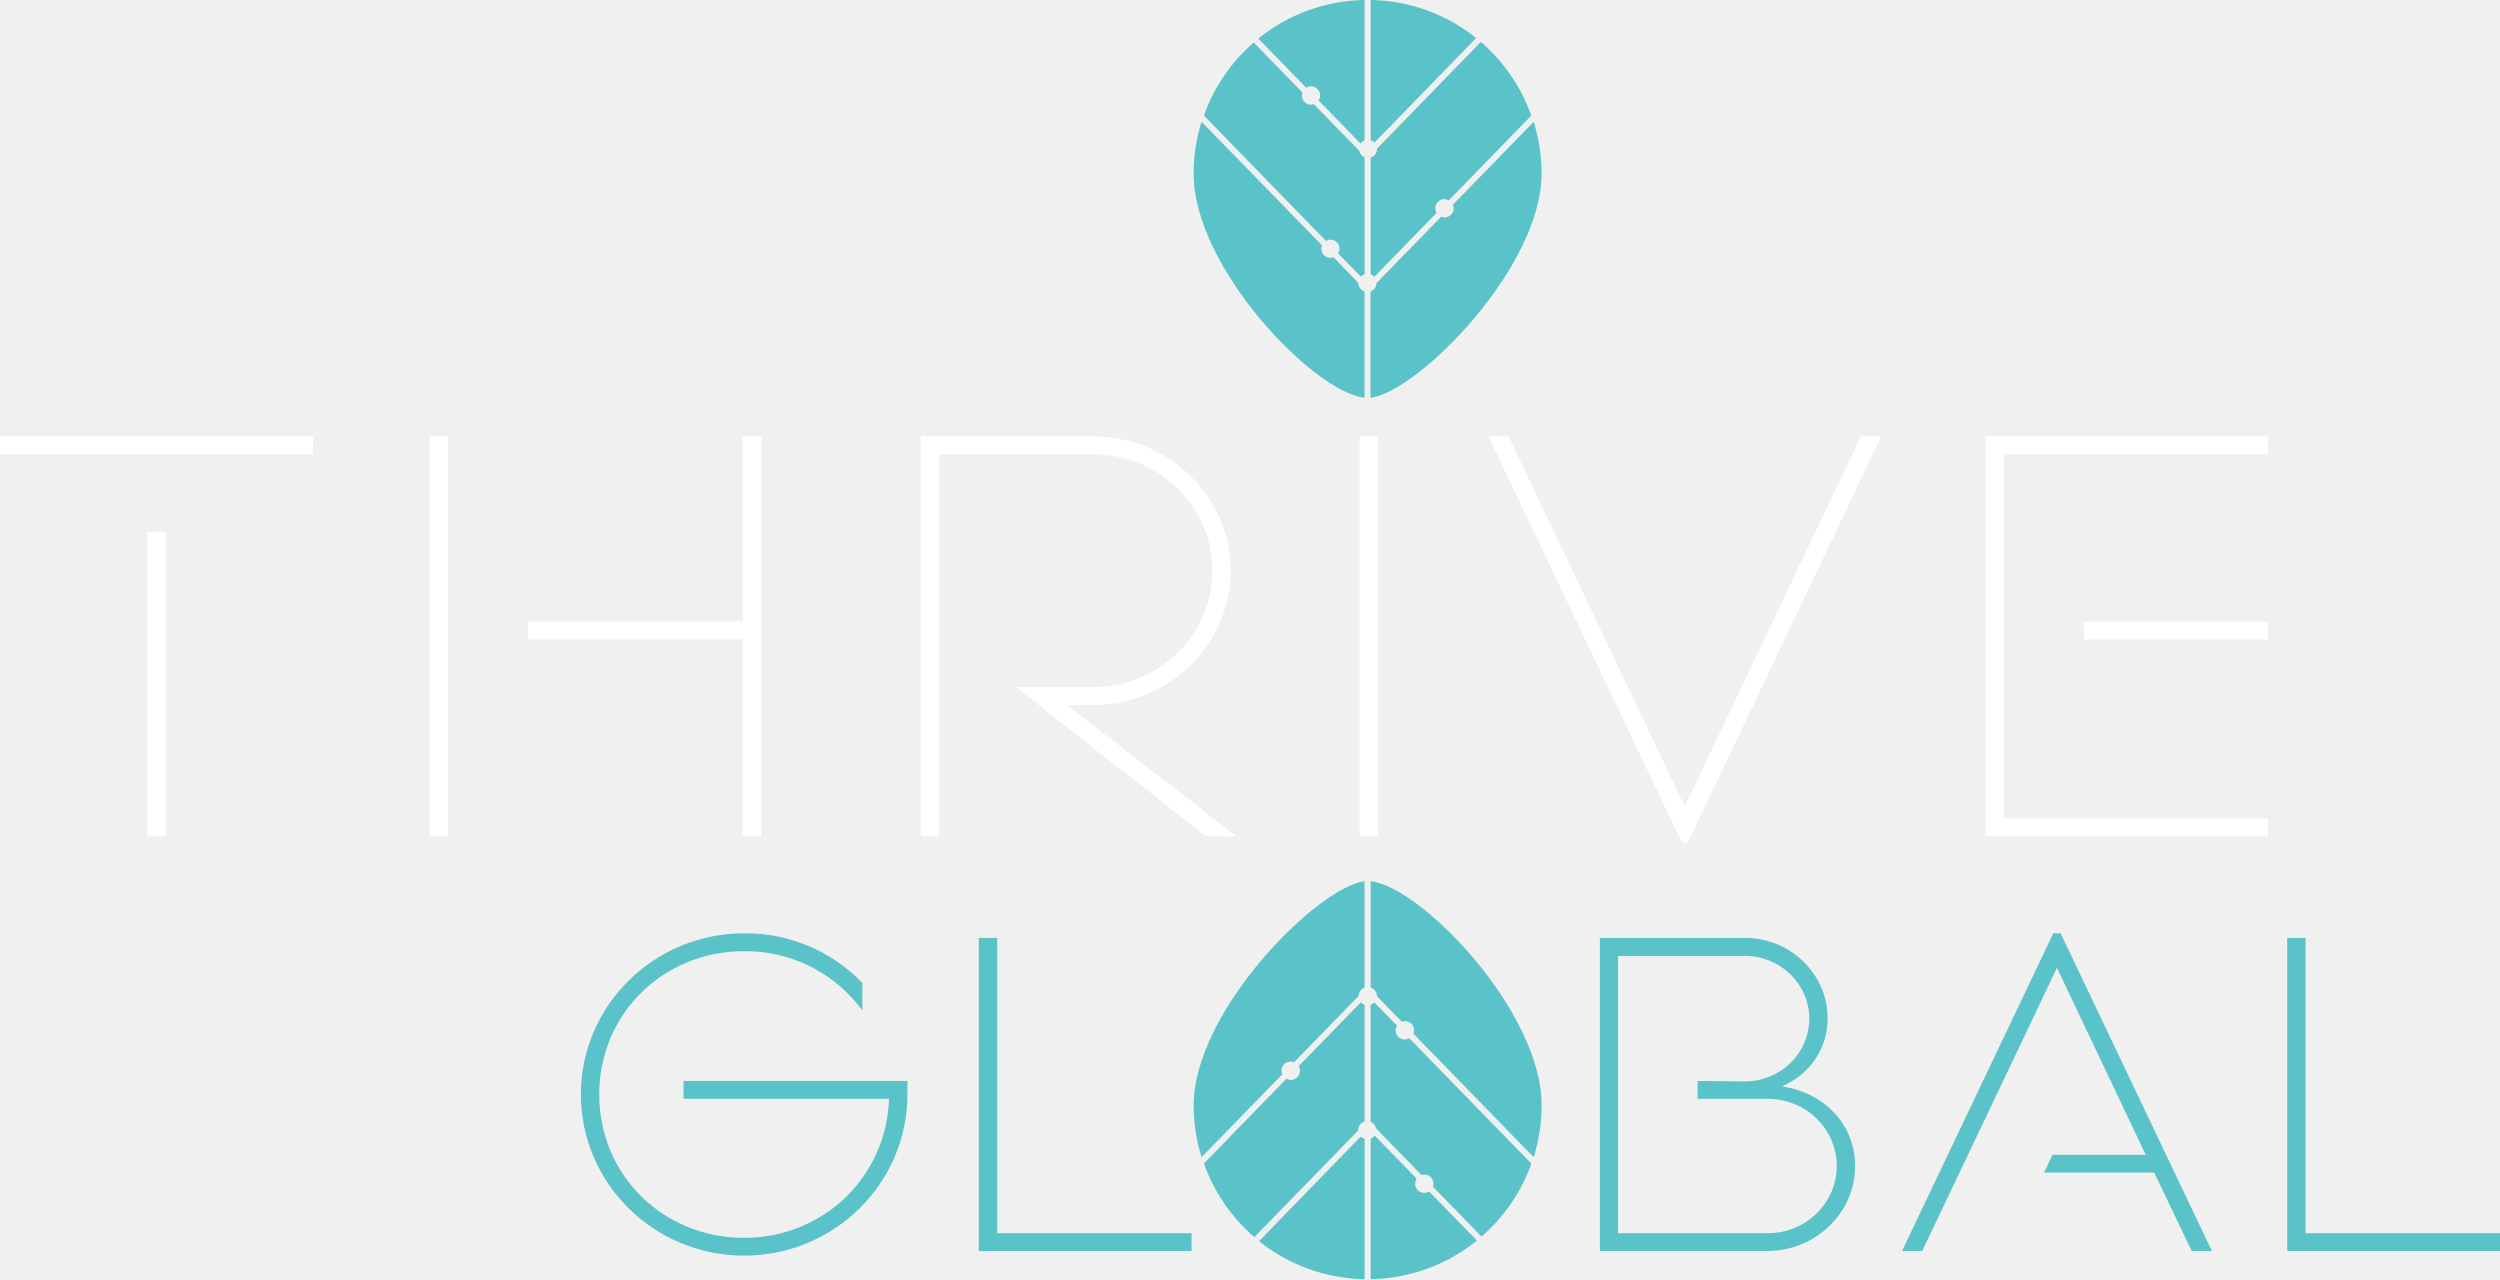
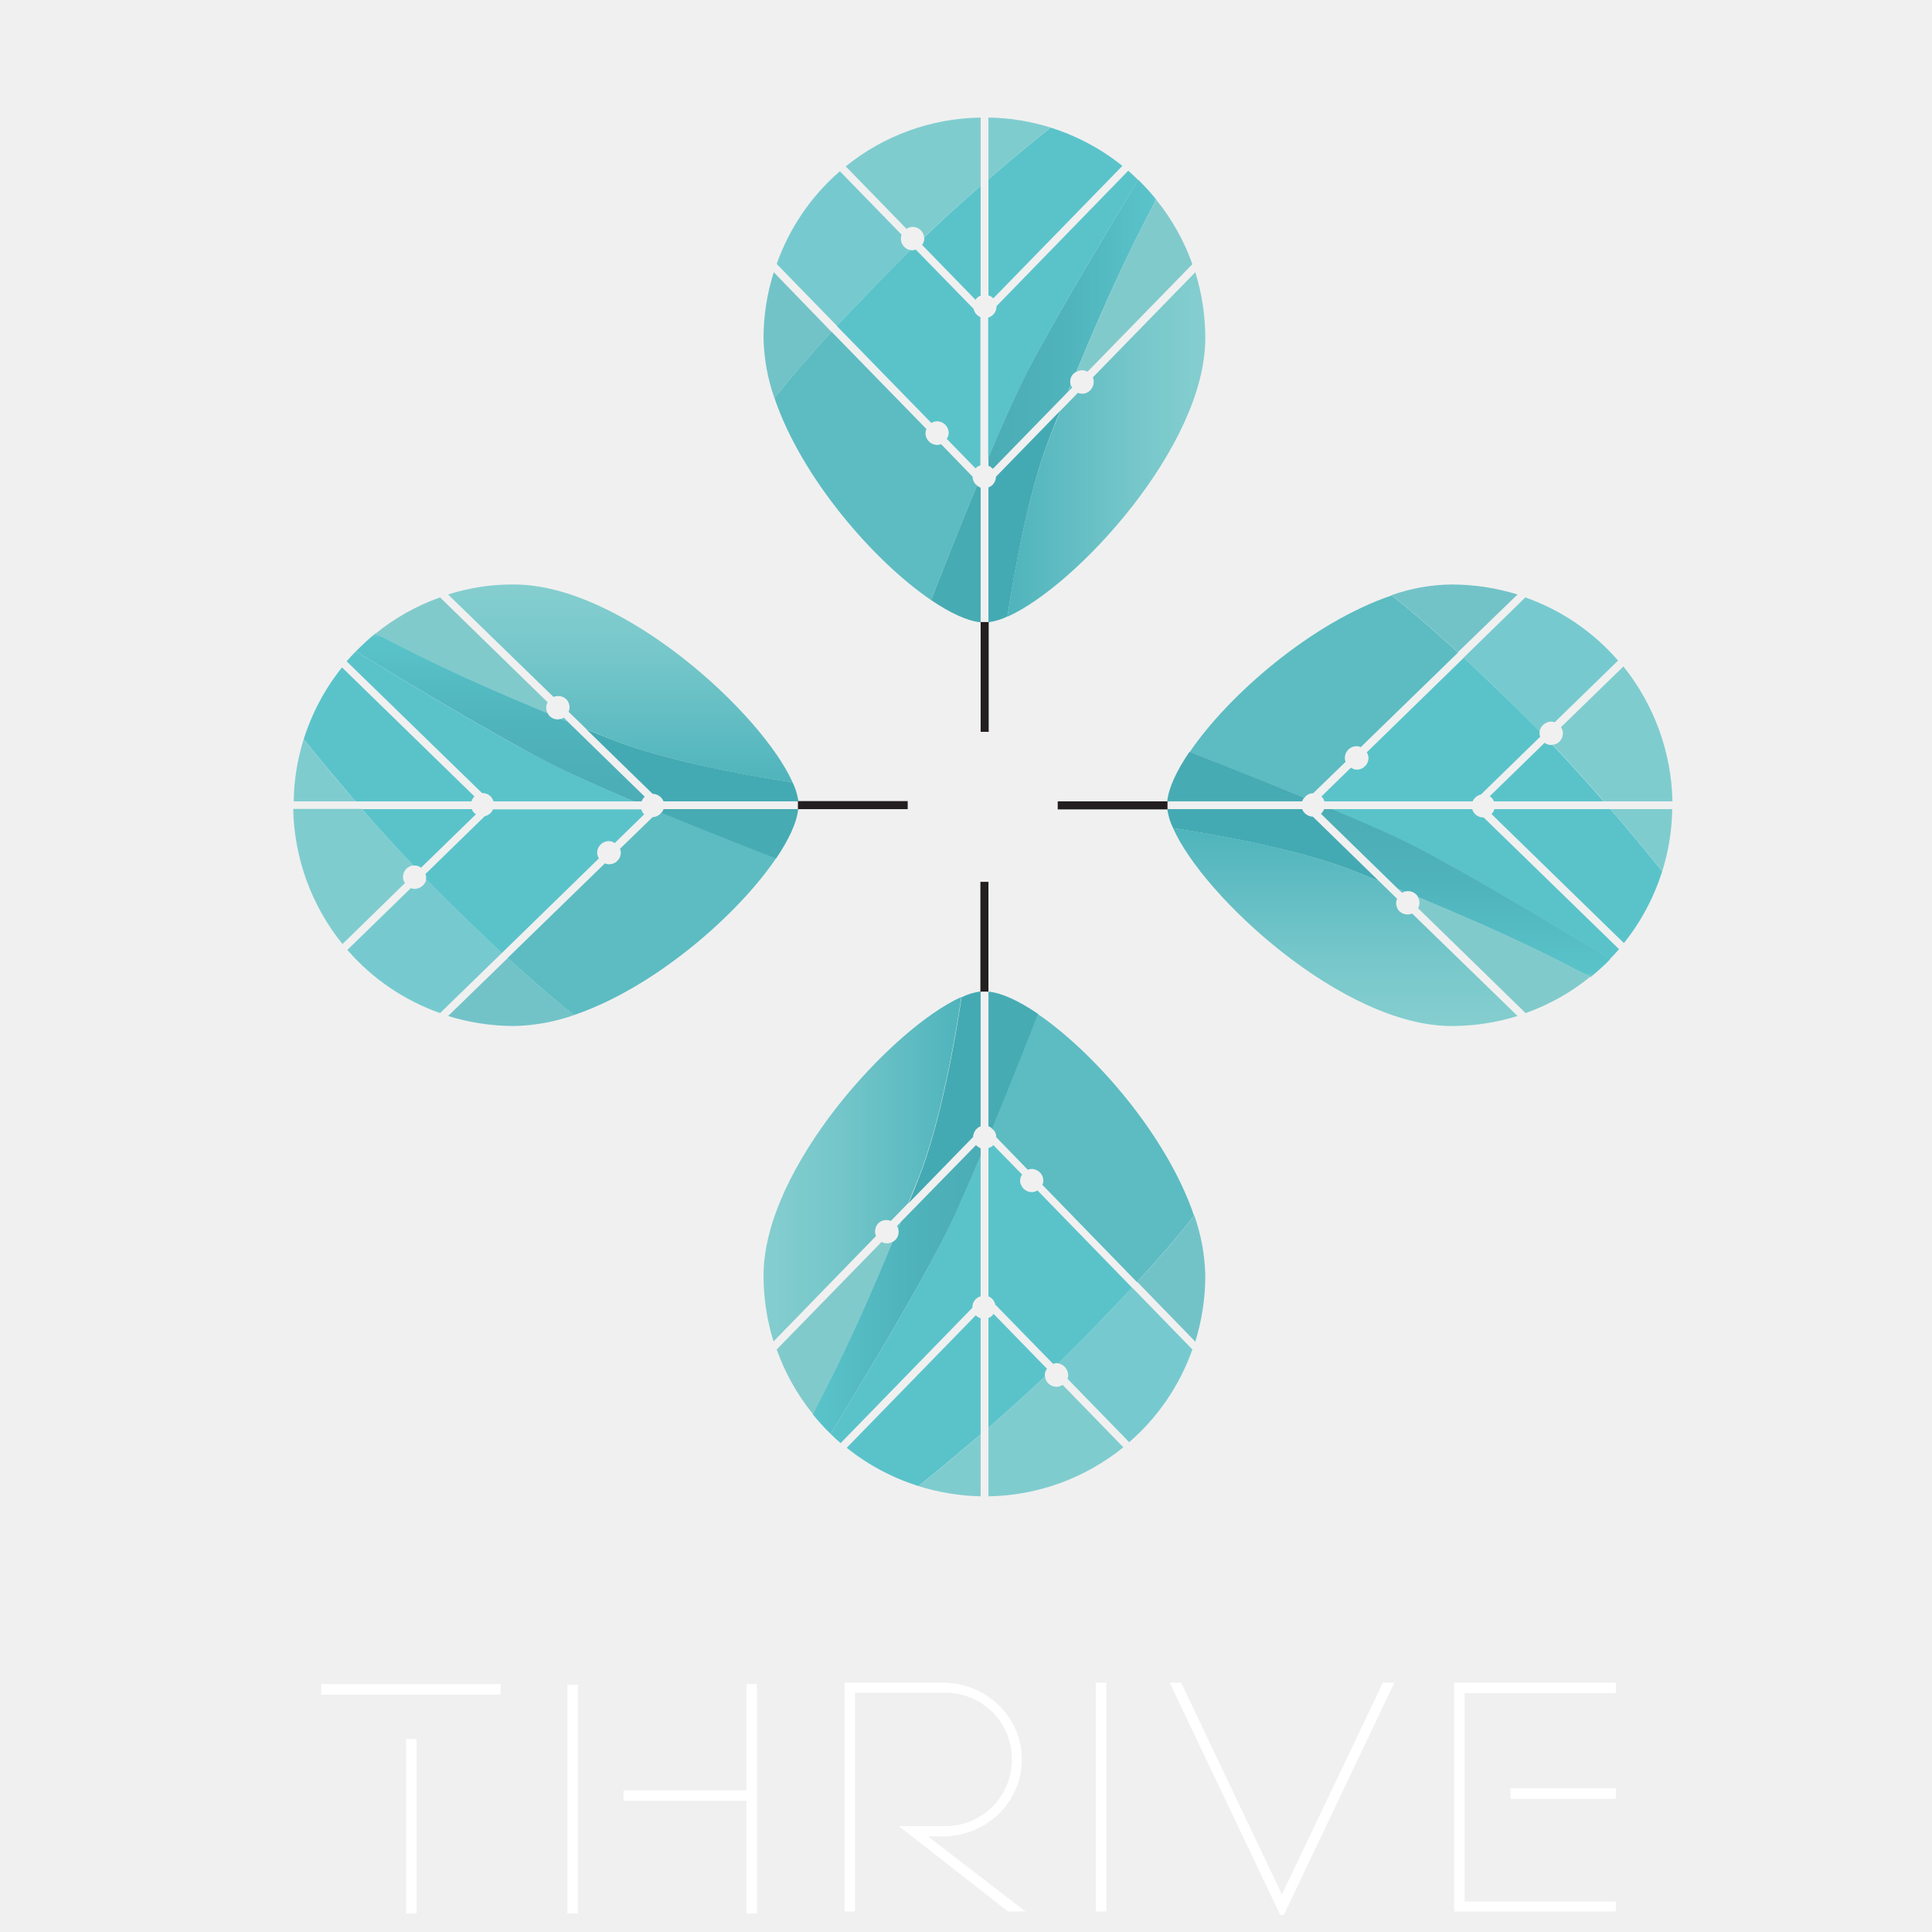
- <svg xmlns="http://www.w3.org/2000/svg" id="Layer_1" data-name="Layer 1" viewBox="0 0 757.36 387.48">
-   <path id="_Compound_Path_" data-name="&lt;Compound Path&gt;" d="M94.83,137.6H0v-5.43H94.83ZM50.21,253.39H44.63V161.12h5.58Z" style="fill:#fff" />
-   <path id="_Compound_Path_2" data-name="&lt;Compound Path&gt;" d="M135.74,253.39h-5.58V132.17h5.58Zm94.83,0H225v-59.7H159.91v-5.43H225V132.17h5.58Z" style="fill:#fff" />
-   <path id="_Compound_Path_3" data-name="&lt;Compound Path&gt;" d="M374.68,253.39h-9.3l-57.64-45.23H331c20.08,0,36.26-15.74,36.26-35.28S351.06,137.6,331,137.6H284.49V253.39h-5.58V132.17H331c23.06,0,41.84,18.27,41.84,40.71S354,213.59,331,213.59h-7.81Z" style="fill:#fff" />
-   <path id="_Compound_Path_4" data-name="&lt;Compound Path&gt;" d="M417.44,253.39h-5.58V132.17h5.58Z" style="fill:#fff" />
-   <path id="_Compound_Path_5" data-name="&lt;Compound Path&gt;" d="M569.92,132.17l-58.57,123h-1.86l-58.57-123H457l53.37,112.17,53.37-112.17Z" style="fill:#fff" />
-   <path id="_Compound_Path_6" data-name="&lt;Compound Path&gt;" d="M687.06,253.39H601.52V132.17h85.54v5.43h-80V248h80Zm0-59.7H631.27v-5.43h55.79Z" style="fill:#fff" />
-   <path id="_Path_" data-name="&lt;Path&gt;" d="M207.07,332.88h62.25c-.75,23.66-19.91,42.11-43.89,42.11-24.62,0-43.9-19.07-43.9-43.42s19.29-43.42,43.9-43.42a43.8,43.8,0,0,1,34.7,16.53l1.12,1.43v-8.33l-.17-.17a49,49,0,0,0-35.65-14.87c-27.27,0-49.46,21.9-49.46,48.82s22.19,48.83,49.46,48.83,49.47-21.9,49.47-48.83v-4.1H207.07Z" style="fill:#5ac3ca" />
-   <polygon id="_Path_2" data-name="&lt;Path&gt;" points="302.09 284.14 296.52 284.14 296.52 379 360.98 379 360.98 373.59 302.09 373.59 302.09 284.14" style="fill:#5ac3ca" />
-   <path id="_Compound_Path_7" data-name="&lt;Compound Path&gt;" d="M539.83,329.13c8.6-3.79,13.84-11.5,13.84-20.62,0-13.44-11.24-24.37-25-24.37h-44V379h50.61C550,379,562,367.44,562,353.23,562,340.81,552.82,331,539.83,329.13Zm-25.54-1.66v5.41h21.23c11.54,0,20.92,9.13,20.92,20.36s-9.39,20.36-20.92,20.36H490.18v-84h38.44c10.74,0,19.49,8.5,19.49,19s-8.74,19-19.49,19Z" style="fill:#5ac3ca" />
-   <polygon id="_Path_3" data-name="&lt;Path&gt;" points="622.03 282.75 576.2 379 582.32 379 623.14 293.19 650.03 349.83 621.82 349.83 619.22 355.24 652.62 355.24 663.8 378.65 663.97 379 670.09 379 624.26 282.75 622.03 282.75" style="fill:#5ac3ca" />
-   <polygon id="_Path_4" data-name="&lt;Path&gt;" points="698.47 373.59 698.47 284.14 692.9 284.14 692.9 379 757.36 379 757.36 373.59 698.47 373.59" style="fill:#5ac3ca" />
-   <path d="M405.82,75.33a2.71,2.71,0,0,1-.44,1.42l6.87,7.05a2.74,2.74,0,0,1,1.15-.73V47.67a2.75,2.75,0,0,1-1.63-2L398,31.54a2.72,2.72,0,0,1-.83.17,2.79,2.79,0,0,1-2.79-2.79,2.74,2.74,0,0,1,.18-.9L379.8,12.88A52.71,52.71,0,0,0,364.71,35l37,38a2.71,2.71,0,0,1,1.36-.4A2.79,2.79,0,0,1,405.82,75.33Z" style="fill:#5ac3ca" />
-   <path d="M416.41,43.15l30.8-31.63A52.43,52.43,0,0,0,415.23,0V42.47A2.76,2.76,0,0,1,416.41,43.15Z" style="fill:#5ac3ca" />
-   <path d="M399.93,28.92a2.71,2.71,0,0,1-.49,1.49l12.75,13.1a2.74,2.74,0,0,1,1.2-1V0A52.44,52.44,0,0,0,381.2,11.68l14.51,14.9a2.71,2.71,0,0,1,1.43-.45A2.79,2.79,0,0,1,399.93,28.92Z" style="fill:#5ac3ca" />
-   <path d="M415.23,47.72V83.09a2.74,2.74,0,0,1,1.11.77l18.87-19.38a2.71,2.71,0,0,1-.41-1.37,2.79,2.79,0,0,1,2.79-2.79,2.71,2.71,0,0,1,1.31.37l25-25.69A52.72,52.72,0,0,0,448.62,12.7L417.19,45s0,.07,0,.11A2.75,2.75,0,0,1,415.23,47.72Z" style="fill:#5ac3ca" />
-   <path d="M411.48,85.69v0L404,77.93a2.74,2.74,0,0,1-.93.19,2.76,2.76,0,0,1-2.58-3.8L364,36.9a52.67,52.67,0,0,0-2.4,15.75c0,28.52,36.63,66.32,51.78,67.83V88.3A2.76,2.76,0,0,1,411.48,85.69Z" style="fill:#5ac3ca" />
-   <path d="M464.62,36.91,440.16,62a2.76,2.76,0,0,1-3.57,3.66L417,85.77a2.76,2.76,0,0,1-1.81,2.51v32.2C429.39,118.86,467,81.13,467,52.65A52.67,52.67,0,0,0,464.62,36.91Z" style="fill:#5ac3ca" />
-   <path d="M422.8,312.15a2.71,2.71,0,0,1,.44-1.42l-6.87-7.05a2.74,2.74,0,0,1-1.15.73v35.4a2.75,2.75,0,0,1,1.63,2l13.79,14.16a2.72,2.72,0,0,1,.83-.17,2.79,2.79,0,0,1,2.79,2.79,2.74,2.74,0,0,1-.18.9l14.74,15.13a52.71,52.71,0,0,0,15.09-22.11l-37-38a2.71,2.71,0,0,1-1.36.4A2.79,2.79,0,0,1,422.8,312.15Z" style="fill:#5ac3ca" />
-   <path d="M412.21,344.33,381.41,376a52.43,52.43,0,0,0,32,11.52V345A2.76,2.76,0,0,1,412.21,344.33Z" style="fill:#5ac3ca" />
-   <path d="M428.69,358.56a2.71,2.71,0,0,1,.49-1.49L416.43,344a2.74,2.74,0,0,1-1.2,1v42.51a52.44,52.44,0,0,0,32.19-11.68l-14.51-14.9a2.71,2.71,0,0,1-1.43.45A2.79,2.79,0,0,1,428.69,358.56Z" style="fill:#5ac3ca" />
-   <path d="M413.39,339.76V304.39a2.74,2.74,0,0,1-1.11-.77L393.41,323a2.71,2.71,0,0,1,.41,1.37,2.79,2.79,0,0,1-2.79,2.79,2.71,2.71,0,0,1-1.31-.37l-25,25.69A52.72,52.72,0,0,0,380,374.78l31.43-32.28s0-.07,0-.11A2.75,2.75,0,0,1,413.39,339.76Z" style="fill:#5ac3ca" />
-   <path d="M417.14,301.8v0l7.53,7.73a2.74,2.74,0,0,1,.93-.19,2.76,2.76,0,0,1,2.58,3.8l36.44,37.42a52.67,52.67,0,0,0,2.4-15.75c0-28.52-36.63-66.32-51.78-67.83v32.19A2.76,2.76,0,0,1,417.14,301.8Z" style="fill:#5ac3ca" />
-   <path d="M364,350.57l24.46-25.12a2.76,2.76,0,0,1,3.57-3.66l19.55-20.07a2.76,2.76,0,0,1,1.81-2.51V267c-14.16,1.62-51.78,39.35-51.78,67.82A52.67,52.67,0,0,0,364,350.57Z" style="fill:#5ac3ca" />
+ <svg xmlns="http://www.w3.org/2000/svg" xmlns:xlink="http://www.w3.org/1999/xlink" version="1.1" id="Layer_1" x="0px" y="0px" viewBox="0 0 792 792" style="enable-background:new 0 0 792 792;" xml:space="preserve">
+   <style type="text/css">
+ 	.st0{fill:#FFFFFF;}
+ 	.st1{clip-path:url(#SVGID_2_);}
+ 	.st2{fill:#231F20;}
+ 	.st3{clip-path:url(#SVGID_4_);}
+ 	.st4{fill:#5AC3CA;}
+ 	.st5{fill:#81CACC;}
+ 	.st6{fill:#5CBCC2;}
+ 	.st7{clip-path:url(#SVGID_6_);}
+ 	.st8{fill:url(#SVGID_7_);}
+ 	.st9{clip-path:url(#SVGID_9_);}
+ 	.st10{fill:#76CACF;}
+ 	.st11{fill:#7FCCCF;}
+ 	.st12{fill:#72C3C8;}
+ 	.st13{clip-path:url(#SVGID_11_);}
+ 	.st14{fill:url(#SVGID_12_);}
+ 	.st15{clip-path:url(#SVGID_14_);}
+ 	.st16{fill:#47ABB3;}
+ 	.st17{fill:#43AAB3;}
+ 	.st18{clip-path:url(#SVGID_16_);}
+ 	.st19{fill:url(#SVGID_17_);}
+ 	.st20{clip-path:url(#SVGID_19_);}
+ 	.st21{clip-path:url(#SVGID_21_);}
+ 	.st22{fill:url(#SVGID_22_);}
+ 	.st23{clip-path:url(#SVGID_24_);}
+ 	.st24{clip-path:url(#SVGID_26_);}
+ 	.st25{fill:url(#SVGID_27_);}
+ 	.st26{clip-path:url(#SVGID_29_);}
+ 	.st27{clip-path:url(#SVGID_31_);}
+ 	.st28{fill:url(#SVGID_32_);}
+ 	.st29{clip-path:url(#SVGID_34_);}
+ 	.st30{clip-path:url(#SVGID_36_);}
+ 	.st31{fill:url(#SVGID_37_);}
+ 	.st32{clip-path:url(#SVGID_39_);}
+ 	.st33{clip-path:url(#SVGID_41_);}
+ 	.st34{fill:url(#SVGID_42_);}
+ 	.st35{clip-path:url(#SVGID_44_);}
+ </style>
+   <path class="st0" d="M205.2,694.7h-73.5v-4.3h73.5V694.7z M170.8,784.4h-4.3v-71.5h4.3V784.4z" />
+   <path class="st0" d="M236.9,784.4h-4.3v-93.8h4.3V784.4z M310.3,784.4h-4.3v-46.2h-50.4v-4.3h50.4v-43.5h4.3V784.4z" />
+   <g>
+     <g>
+       <defs>
+         <rect id="SVGID_1_" width="792" height="792" />
+       </defs>
+       <clipPath id="SVGID_2_">
+         <use xlink:href="#SVGID_1_" style="overflow:visible;" />
+       </clipPath>
+       <g class="st1">
+         <path class="st0" d="M420.4,783.6h-7.2l-44.7-35h18.1c15.2,0.5,27.7-11.3,28.2-26.5c0.5-15.2-11.3-27.7-26.5-28.2     c-0.6,0-1.2,0-1.8,0h-36v89.7h-4.3v-93.8h40.3c17.9,0,32.4,14.1,32.4,31.5c0,17.4-14.5,31.5-32.4,31.5h-6.1L420.4,783.6z" />
+         <rect x="449.2" y="689.8" class="st0" width="4.3" height="93.8" />
+         <polygon class="st0" points="571.6,689.8 526.3,785 524.8,785 479.5,689.8 484.2,689.8 525.5,776.6 566.9,689.8    " />
+         <path class="st0" d="M662.4,783.6h-66.3v-93.8h66.3v4.3h-62v85.4h62V783.6z M662.4,737.4h-43.2v-4.3h43.2V737.4z" />
+       </g>
+     </g>
+   </g>
+   <rect x="402" y="255" class="st2" width="3.3" height="45" />
+   <g>
+     <g>
+       <defs>
+         <rect id="SVGID_3_" width="792" height="792" />
+       </defs>
+       <clipPath id="SVGID_4_">
+         <use xlink:href="#SVGID_3_" style="overflow:visible;" />
+       </clipPath>
+       <g class="st3">
+         <path class="st4" d="M360.8,115c-6.8,7-12.7,13.2-17.8,18.6l38.8,39.8c0.7-0.4,1.5-0.7,2.3-0.7c2.6,0,4.8,2.1,4.8,4.8l0,0     c0,0.9-0.3,1.7-0.8,2.4l11.8,12.1c0.5-0.6,1.2-1,2-1.2V130c-1.4-0.6-2.5-1.9-2.8-3.4l-23.7-24.3c-0.5,0.2-0.9,0.3-1.4,0.3     c-0.3,0-0.5,0-0.8-0.1C369.2,106.5,365,110.7,360.8,115" />
+         <path class="st4" d="M405.2,121.1c0.8,0.2,1.4,0.6,2,1.2L460.1,68c-8.7-7-18.7-12.3-29.4-15.7c-6.9,5.5-15.7,12.7-25.5,21.2     V121.1z" />
+         <path class="st4" d="M378.9,97.8c0,0.9-0.3,1.8-0.9,2.6l21.9,22.5c0.5-0.8,1.2-1.4,2.1-1.7v-45c-7.4,6.4-15.2,13.5-23.2,21.1     C378.9,97.5,378.9,97.7,378.9,97.8" />
+         <path class="st4" d="M439.5,158.9c-0.2-0.3-0.4-0.7-0.5-1.1l-1.1,2.8L439.5,158.9z" />
+         <path class="st5" d="M443.6,151.8c0.8,0,1.6,0.2,2.2,0.6l43-44.1c-3.4-9.6-8.4-18.5-14.8-26.4c-7.5,14.1-16.7,31.8-32.8,70.6     C441.9,152,442.7,151.8,443.6,151.8" />
+         <path class="st4" d="M466.6,73.8c-1.3-1.3-2.7-2.6-4.1-3.8l-54,55.5c0,0.1,0,0.1,0,0.2c0,2.1-1.4,3.9-3.4,4.5v57.7     c5.7-13.6,11.3-26.2,15.7-34.8C431.4,132.2,454.8,93.2,466.6,73.8" />
+         <path class="st6" d="M398.7,195.4L398.7,195.4l-12.9-13.3c-0.5,0.2-1.1,0.3-1.6,0.3c-2.6,0-4.8-2.1-4.8-4.8l0,0     c0-0.6,0.1-1.2,0.4-1.7L340.9,136c-12,13.1-19.2,21.8-23.4,27.2c11.1,32.8,40.8,66.9,64.2,82.8c4.2-10.8,11.3-28.9,18.8-47     C399.4,198.2,398.7,196.8,398.7,195.4" />
+       </g>
+     </g>
+   </g>
+   <g>
+     <g>
+       <defs>
+         <path id="SVGID_5_" d="M448,154.7c1,2.4-0.1,5.2-2.5,6.3c-0.6,0.3-1.2,0.4-1.9,0.4c-0.6,0-1.2-0.1-1.7-0.4l-7.2,7.4     c-1.2,3.1-2.5,6.3-3.9,9.6c-9.4,23.6-15.5,58.9-17.8,74.8c28.1-12.5,81.1-69.8,81.1-114.2c0-9.2-1.4-18.3-4.1-27L448,154.7z" />
+       </defs>
+       <clipPath id="SVGID_6_">
+         <use xlink:href="#SVGID_5_" style="overflow:visible;" />
+       </clipPath>
+       <g class="st7">
+         <linearGradient id="SVGID_7_" gradientUnits="userSpaceOnUse" x1="-1740.282" y1="738.765" x2="-1739.282" y2="738.765" gradientTransform="matrix(81.13 0 0 -81.13 141602.062 60118.227)">
+           <stop offset="0" style="stop-color:#4FB4BC" />
+           <stop offset="0.13" style="stop-color:#57B8BF" />
+           <stop offset="0.69" style="stop-color:#78C8CB" />
+           <stop offset="1" style="stop-color:#85CECF" />
+         </linearGradient>
+         <rect x="413" y="111.6" class="st8" width="81.1" height="141.2" />
+       </g>
+     </g>
+   </g>
+   <g>
+     <g>
+       <defs>
+         <rect id="SVGID_8_" width="792" height="792" />
+       </defs>
+       <clipPath id="SVGID_9_">
+         <use xlink:href="#SVGID_8_" style="overflow:visible;" />
+       </clipPath>
+       <g class="st9">
+         <path class="st10" d="M369.3,97.8c0-0.5,0.1-1.1,0.3-1.6l-25.3-26c-11.8,10.2-20.7,23.3-25.9,38l24.7,25.4     c5.1-5.5,11-11.7,17.8-18.6c4.1-4.2,8.3-8.4,12.5-12.4C371,102.2,369.3,100.2,369.3,97.8" />
+         <path class="st11" d="M405.2,73.5c9.8-8.5,18.6-15.7,25.5-21.2c-8.3-2.6-16.9-4-25.5-4.1V73.5z" />
+         <path class="st11" d="M346.7,68.2l24.9,25.6c0.7-0.5,1.6-0.8,2.5-0.8c2.4,0,4.5,1.8,4.7,4.2c8-7.5,15.8-14.6,23.2-21v-28     C381.8,48.5,362.4,55.5,346.7,68.2" />
+         <path class="st12" d="M317.2,111.6c-2.8,8.8-4.2,17.9-4.2,27.1c0.2,8.4,1.7,16.7,4.5,24.6c4.2-5.4,11.4-14.2,23.4-27.2     L317.2,111.6z" />
+       </g>
+     </g>
+   </g>
+   <g>
+     <g>
+       <defs>
+         <path id="SVGID_10_" d="M420.8,153c-4.4,8.6-10,21.2-15.7,34.8v3.1c0.7,0.3,1.4,0.7,1.9,1.3l30.8-31.6l1.1-2.8     c-0.1-0.4-0.2-0.8-0.2-1.3c0-1.7,0.9-3.3,2.5-4.1c16.1-38.8,25.3-56.4,32.8-70.6c-2.3-2.8-4.8-5.6-7.4-8.1     C454.8,93.3,431.4,132.2,420.8,153" />
+       </defs>
+       <clipPath id="SVGID_11_">
+         <use xlink:href="#SVGID_10_" style="overflow:visible;" />
+       </clipPath>
+       <g class="st13">
+         <linearGradient id="SVGID_12_" gradientUnits="userSpaceOnUse" x1="-1736.411" y1="729.343" x2="-1735.411" y2="729.343" gradientTransform="matrix(68.86 0 0 -68.86 119974.484 50355.582)">
+           <stop offset="0" style="stop-color:#4BADB5" />
+           <stop offset="0.46" style="stop-color:#50B4BC" />
+           <stop offset="0.97" style="stop-color:#5AC3CA" />
+           <stop offset="1" style="stop-color:#85CECF" />
+         </linearGradient>
+         <rect x="405.2" y="73.8" class="st14" width="68.9" height="118.5" />
+       </g>
+     </g>
+   </g>
+   <g>
+     <g>
+       <defs>
+         <rect id="SVGID_13_" width="792" height="792" />
+       </defs>
+       <clipPath id="SVGID_14_">
+         <use xlink:href="#SVGID_13_" style="overflow:visible;" />
+       </clipPath>
+       <g class="st15">
+         <path class="st16" d="M402,199.9c-0.6-0.2-1.1-0.5-1.5-0.9c-7.5,18.1-14.6,36.2-18.8,47c7.8,5.3,14.9,8.6,20.3,9.1V199.9z" />
+         <path class="st17" d="M405.2,199.8v55.3c2.7-0.4,5.4-1.2,7.8-2.4c2.4-15.9,8.4-51.2,17.8-74.8c1.3-3.3,2.6-6.5,3.9-9.6     l-26.4,27.1C408.2,197.5,407,199.2,405.2,199.8" />
+         <rect x="401.9" y="361.5" class="st2" width="3.3" height="45" />
+         <path class="st4" d="M446.3,546.5c6.8-7,12.7-13.2,17.8-18.6L425.3,488c-0.7,0.4-1.5,0.7-2.3,0.7c-2.6,0-4.8-2.1-4.8-4.8l0,0     c0-0.9,0.3-1.7,0.8-2.4l-11.8-12.1c-0.5,0.6-1.2,1-2,1.2v60.8c1.4,0.6,2.5,1.9,2.8,3.4l23.7,24.3c0.5-0.2,0.9-0.3,1.4-0.3     c0.3,0,0.5,0,0.8,0.1C438,554.9,442.2,550.7,446.3,546.5" />
+         <path class="st4" d="M402,540.4c-0.8-0.2-1.4-0.6-2-1.2l-52.9,54.3c8.7,7,18.7,12.3,29.4,15.7c6.9-5.5,15.7-12.8,25.5-21.2V540.4     z" />
+         <path class="st4" d="M428.3,563.7c0-0.9,0.3-1.8,0.9-2.6l-21.9-22.5c-0.5,0.8-1.2,1.4-2.1,1.7v45c7.4-6.4,15.2-13.5,23.2-21     C428.3,564.1,428.3,563.9,428.3,563.7" />
+         <path class="st4" d="M367.7,502.6c0.2,0.3,0.4,0.7,0.5,1.1l1.1-2.8L367.7,502.6z" />
+         <path class="st5" d="M363.6,509.7c-0.8,0-1.6-0.2-2.2-0.6l-43,44.1c3.4,9.6,8.4,18.5,14.8,26.4c7.5-14.1,16.7-31.8,32.8-70.6     C365.2,509.5,364.4,509.7,363.6,509.7" />
+         <path class="st4" d="M340.5,587.8c1.3,1.3,2.7,2.6,4.1,3.8l54-55.5c0-0.1,0-0.1,0-0.2c0-2.1,1.4-3.9,3.4-4.5v-57.7     c-5.7,13.6-11.3,26.2-15.7,34.8C375.8,529.3,352.4,568.3,340.5,587.8" />
+         <path class="st6" d="M408.4,466.2L408.4,466.2l12.9,13.3c0.5-0.2,1.1-0.3,1.6-0.3c2.6,0,4.8,2.1,4.8,4.8l0,0     c0,0.6-0.1,1.2-0.4,1.7l38.8,39.9c12-13.1,19.2-21.8,23.4-27.2c-11.1-32.8-40.8-66.9-64.2-82.8c-4.2,10.8-11.3,28.9-18.8,47     C407.8,463.4,408.4,464.7,408.4,466.2" />
+       </g>
+     </g>
+   </g>
+   <g>
+     <g>
+       <defs>
+         <path id="SVGID_15_" d="M313,522.9c0,9.2,1.4,18.3,4.1,27l42-43.2c-1-2.4,0-5.2,2.4-6.2c1.2-0.5,2.5-0.5,3.7,0l7.2-7.4     c1.2-3.1,2.5-6.3,3.9-9.6c9.4-23.6,15.4-58.9,17.8-74.8C366.1,421.2,313,478.6,313,522.9" />
+       </defs>
+       <clipPath id="SVGID_16_">
+         <use xlink:href="#SVGID_15_" style="overflow:visible;" />
+       </clipPath>
+       <g class="st18">
+         <linearGradient id="SVGID_17_" gradientUnits="userSpaceOnUse" x1="-1783.717" y1="845.213" x2="-1782.718" y2="845.213" gradientTransform="matrix(-81.13 0 0 81.13 -144318.891 -68092.695)">
+           <stop offset="0" style="stop-color:#4FB4BC" />
+           <stop offset="0.13" style="stop-color:#57B8BF" />
+           <stop offset="0.69" style="stop-color:#78C8CB" />
+           <stop offset="1" style="stop-color:#85CECF" />
+         </linearGradient>
+         <rect x="313" y="408.8" class="st19" width="81.1" height="141.2" />
+       </g>
+     </g>
+   </g>
+   <g>
+     <g>
+       <defs>
+         <rect id="SVGID_18_" width="792" height="792" />
+       </defs>
+       <clipPath id="SVGID_19_">
+         <use xlink:href="#SVGID_18_" style="overflow:visible;" />
+       </clipPath>
+       <g class="st20">
+         <path class="st10" d="M437.9,563.7c0,0.5-0.1,1.1-0.3,1.5l25.3,26c11.8-10.2,20.7-23.3,25.9-38l-24.7-25.4     c-5.1,5.5-11,11.7-17.8,18.6c-4.1,4.2-8.3,8.4-12.5,12.5C436.1,559.3,437.8,561.3,437.9,563.7" />
+         <path class="st11" d="M402,588c-9.8,8.5-18.6,15.7-25.5,21.2c8.3,2.6,16.9,4,25.5,4.2V588z" />
+         <path class="st11" d="M460.5,593.3l-24.9-25.6c-0.7,0.5-1.6,0.8-2.5,0.8c-2.4,0-4.5-1.8-4.7-4.2c-8,7.5-15.8,14.6-23.2,21v28.1     C425.3,613.1,444.8,606,460.5,593.3" />
+         <path class="st12" d="M490,550c2.7-8.8,4.1-17.9,4.1-27.1c-0.2-8.4-1.7-16.7-4.5-24.6c-4.2,5.4-11.4,14.2-23.4,27.2L490,550z" />
+       </g>
+     </g>
+   </g>
+   <g>
+     <g>
+       <defs>
+         <path id="SVGID_20_" d="M369.3,500.9l-1.1,2.8c0.1,0.4,0.2,0.8,0.2,1.3c0,1.7-0.9,3.3-2.5,4.1c-16.1,38.8-25.3,56.4-32.8,70.6     c2.3,2.8,4.8,5.6,7.4,8.1c11.9-19.5,35.2-58.4,45.8-79.2c4.4-8.5,10-21.2,15.7-34.8v-3.1c-0.7-0.3-1.4-0.7-1.9-1.3L369.3,500.9z" />
+       </defs>
+       <clipPath id="SVGID_21_">
+         <use xlink:href="#SVGID_20_" style="overflow:visible;" />
+       </clipPath>
+       <g class="st21">
+         <linearGradient id="SVGID_22_" gradientUnits="userSpaceOnUse" x1="-1787.588" y1="854.758" x2="-1786.588" y2="854.758" gradientTransform="matrix(-68.86 0 0 68.86 -122691.32 -58330.051)">
+           <stop offset="0" style="stop-color:#4BADB5" />
+           <stop offset="0.46" style="stop-color:#50B4BC" />
+           <stop offset="0.97" style="stop-color:#5AC3CA" />
+           <stop offset="1" style="stop-color:#85CECF" />
+         </linearGradient>
+         <rect x="333.1" y="469.3" class="st22" width="68.9" height="118.5" />
+       </g>
+     </g>
+   </g>
+   <g>
+     <g>
+       <defs>
+         <rect id="SVGID_23_" width="792" height="792" />
+       </defs>
+       <clipPath id="SVGID_24_">
+         <use xlink:href="#SVGID_23_" style="overflow:visible;" />
+       </clipPath>
+       <g class="st23">
+         <path class="st16" d="M405.2,461.7c0.5,0.2,1.1,0.5,1.5,0.9c7.5-18.1,14.6-36.2,18.8-47c-7.8-5.3-14.9-8.6-20.3-9.1V461.7z" />
+         <path class="st17" d="M402,461.7v-55.3c-2.7,0.4-5.4,1.2-7.8,2.4c-2.4,15.9-8.4,51.2-17.8,74.8c-1.3,3.3-2.6,6.5-3.9,9.6     l26.4-27.1C399,464.1,400.2,462.4,402,461.7" />
+         <rect x="433.6" y="328.5" class="st2" width="45" height="3.3" />
+         <path class="st4" d="M618.7,287.4c-7-6.8-13.2-12.7-18.6-17.8l-39.8,38.8c0.4,0.7,0.7,1.5,0.7,2.3c0,2.6-2.1,4.8-4.8,4.8     c-0.9,0-1.7-0.3-2.4-0.8l-12.1,11.8c0.6,0.5,1,1.2,1.2,2h60.8c0.6-1.4,1.9-2.5,3.4-2.8l24.3-23.7c-0.2-0.5-0.3-0.9-0.3-1.4     c0-0.3,0-0.5,0.1-0.8C627.1,295.6,622.9,291.5,618.7,287.4" />
+         <path class="st4" d="M612.6,331.7c-0.2,0.8-0.6,1.4-1.2,2l54.3,52.9c7-8.7,12.3-18.7,15.7-29.4c-5.5-6.9-12.8-15.7-21.2-25.5     H612.6z" />
+         <path class="st4" d="M635.8,305.4c-0.9,0-1.8-0.3-2.6-0.9l-22.5,21.9c0.8,0.5,1.4,1.2,1.7,2.1h45c-6.4-7.4-13.5-15.2-21-23.2     C636.2,305.4,636,305.4,635.8,305.4" />
+         <path class="st4" d="M574.8,366c0.3-0.2,0.7-0.4,1.1-0.5l-2.8-1.1L574.8,366z" />
+         <path class="st5" d="M581.9,370.1c0,0.8-0.2,1.6-0.6,2.2l44.1,43c9.6-3.4,18.5-8.4,26.4-14.8c-14.1-7.5-31.8-16.7-70.6-32.8     C581.7,368.5,581.9,369.3,581.9,370.1" />
+         <path class="st4" d="M659.9,393.2c1.3-1.3,2.6-2.7,3.8-4.1l-55.5-54c-0.1,0-0.1,0-0.2,0c-2.1,0-3.9-1.4-4.5-3.4h-57.7     c13.6,5.7,26.2,11.3,34.8,15.7C601.5,357.9,640.4,381.3,659.9,393.2" />
+         <path class="st6" d="M538.3,325.2L538.3,325.2l13.3-12.9c-0.2-0.5-0.3-1.1-0.3-1.6c0-2.6,2.1-4.8,4.8-4.8c0.6,0,1.2,0.1,1.7,0.4     l39.9-38.8c-13.1-12-21.8-19.2-27.2-23.4c-32.8,11.1-66.9,40.8-82.8,64.2c10.8,4.2,28.9,11.3,47,18.8     C535.5,325.9,536.8,325.2,538.3,325.2" />
+       </g>
+     </g>
+   </g>
+   <g>
+     <g>
+       <defs>
+         <path id="SVGID_25_" d="M595.1,420.6c9.2,0,18.3-1.4,27-4.1l-43.2-42c-2.4,1-5.2,0-6.2-2.4c-0.5-1.2-0.5-2.5,0-3.7l-7.4-7.2     l-9.6-3.9c-23.6-9.4-58.9-15.5-74.8-17.8C493.3,367.6,550.7,420.7,595.1,420.6" />
+       </defs>
+       <clipPath id="SVGID_26_">
+         <use xlink:href="#SVGID_25_" style="overflow:visible;" />
+       </clipPath>
+       <g class="st24">
+         <linearGradient id="SVGID_27_" gradientUnits="userSpaceOnUse" x1="-1708.777" y1="813.707" x2="-1707.777" y2="813.707" gradientTransform="matrix(0 81.13 81.13 0 -65464.539 138972.578)">
+           <stop offset="0" style="stop-color:#4FB4BC" />
+           <stop offset="0.13" style="stop-color:#57B8BF" />
+           <stop offset="0.69" style="stop-color:#78C8CB" />
+           <stop offset="1" style="stop-color:#85CECF" />
+         </linearGradient>
+         <rect x="480.9" y="339.5" class="st25" width="141.2" height="81.1" />
+       </g>
+     </g>
+   </g>
+   <g>
+     <g>
+       <defs>
+         <rect id="SVGID_28_" width="792" height="792" />
+       </defs>
+       <clipPath id="SVGID_29_">
+         <use xlink:href="#SVGID_28_" style="overflow:visible;" />
+       </clipPath>
+       <g class="st26">
+         <path class="st10" d="M635.8,295.8c0.5,0,1.1,0.1,1.5,0.3l26-25.3c-10.2-11.8-23.3-20.7-38-25.9L600,269.6     c5.5,5.1,11.7,11,18.6,17.8c4.2,4.1,8.4,8.3,12.5,12.5C631.5,297.6,633.5,295.9,635.8,295.8" />
+         <path class="st11" d="M660.2,331.7c8.5,9.8,15.7,18.6,21.2,25.5c2.6-8.3,4-16.9,4.1-25.5H660.2z" />
+         <path class="st11" d="M665.5,273.2l-25.6,24.9c0.5,0.7,0.8,1.6,0.8,2.5c0,2.4-1.8,4.5-4.2,4.7c7.5,8,14.6,15.8,21,23.2h28.1     C685.2,308.4,678.1,288.9,665.5,273.2" />
+         <path class="st12" d="M622.1,243.7c-8.8-2.7-17.9-4.1-27.1-4.1c-8.4,0.1-16.7,1.6-24.6,4.4c5.4,4.2,14.2,11.4,27.2,23.4     L622.1,243.7z" />
+       </g>
+     </g>
+   </g>
+   <g>
+     <g>
+       <defs>
+         <path id="SVGID_30_" d="M542.8,331.7c-0.3,0.7-0.7,1.4-1.3,1.9l31.6,30.8l2.8,1.1c0.4-0.1,0.8-0.2,1.3-0.2c1.7,0,3.3,0.9,4.2,2.5     c38.8,16.1,56.4,25.3,70.6,32.8c2.8-2.3,5.6-4.8,8.1-7.4c-19.5-11.9-58.4-35.2-79.2-45.8c-8.5-4.4-21.2-10-34.8-15.7L542.8,331.7     z" />
+       </defs>
+       <clipPath id="SVGID_31_">
+         <use xlink:href="#SVGID_30_" style="overflow:visible;" />
+       </clipPath>
+       <g class="st27">
+         <linearGradient id="SVGID_32_" gradientUnits="userSpaceOnUse" x1="-1699.293" y1="817.639" x2="-1698.292" y2="817.639" gradientTransform="matrix(0 68.86 68.86 0 -55701.895 117345)">
+           <stop offset="0" style="stop-color:#4BADB5" />
+           <stop offset="0.46" style="stop-color:#50B4BC" />
+           <stop offset="0.97" style="stop-color:#5AC3CA" />
+           <stop offset="1" style="stop-color:#85CECF" />
+         </linearGradient>
+         <rect x="541.5" y="331.7" class="st28" width="118.5" height="68.9" />
+       </g>
+     </g>
+   </g>
+   <g>
+     <g>
+       <defs>
+         <rect id="SVGID_33_" width="792" height="792" />
+       </defs>
+       <clipPath id="SVGID_34_">
+         <use xlink:href="#SVGID_33_" style="overflow:visible;" />
+       </clipPath>
+       <g class="st29">
+         <path class="st16" d="M533.8,328.5c0.2-0.5,0.5-1.1,0.8-1.5c-18.1-7.5-36.2-14.6-47-18.8c-5.3,7.8-8.6,14.9-9.1,20.3H533.8z" />
+         <path class="st17" d="M533.8,331.7h-55.3c0.4,2.7,1.2,5.4,2.4,7.8c15.9,2.4,51.2,8.4,74.8,17.8l9.6,3.9l-27.1-26.4     C536.2,334.7,534.5,333.5,533.8,331.7" />
+         <rect x="327.1" y="328.4" class="st2" width="45" height="3.3" />
+         <path class="st4" d="M187.1,372.9c7,6.8,13.2,12.7,18.6,17.8l39.8-38.8c-0.4-0.7-0.7-1.5-0.7-2.3c0-2.6,2.1-4.8,4.8-4.8l0,0     c0.9,0,1.7,0.3,2.4,0.8l12.1-11.8c-0.6-0.5-1-1.2-1.2-2h-60.8c-0.6,1.4-1.9,2.5-3.4,2.8l-24.3,23.7c0.2,0.5,0.3,0.9,0.3,1.4     c0,0.3,0,0.5-0.1,0.8C178.7,364.5,182.9,368.7,187.1,372.9" />
+         <path class="st4" d="M193.3,328.5c0.2-0.8,0.6-1.4,1.2-2l-54.3-52.9c-7,8.7-12.3,18.7-15.7,29.4c5.5,6.9,12.8,15.7,21.2,25.5     H193.3z" />
+         <path class="st4" d="M170,354.8c0.9,0,1.8,0.3,2.6,0.9l22.5-21.9c-0.8-0.5-1.4-1.2-1.7-2.1h-45c6.4,7.4,13.5,15.2,21.1,23.2     C169.6,354.8,169.8,354.8,170,354.8" />
+         <path class="st4" d="M231.1,294.2c-0.3,0.2-0.7,0.4-1.1,0.5l2.8,1.1L231.1,294.2z" />
+         <path class="st5" d="M223.9,290.1c0-0.8,0.2-1.6,0.6-2.2l-44.1-43c-9.6,3.4-18.5,8.4-26.4,14.8c14.1,7.5,31.8,16.7,70.6,32.8     C224.1,291.7,223.9,290.9,223.9,290.1" />
+         <path class="st4" d="M145.9,267c-1.3,1.3-2.6,2.7-3.8,4.1l55.5,54c0.1,0,0.1,0,0.2,0c2.1,0,3.9,1.4,4.5,3.4H260     c-13.6-5.7-26.2-11.3-34.8-15.7C204.3,302.3,165.4,278.9,145.9,267" />
+         <path class="st6" d="M267.5,335L267.5,335l-13.3,12.9c0.2,0.5,0.3,1.1,0.3,1.6c0,2.6-2.1,4.8-4.8,4.8l0,0c-0.6,0-1.2-0.1-1.7-0.4     l-39.9,38.8c13.1,12,21.8,19.2,27.2,23.4c32.8-11.1,66.9-40.8,82.8-64.2c-10.8-4.2-28.9-11.3-47-18.8     C270.3,334.3,268.9,334.9,267.5,335" />
+       </g>
+     </g>
+   </g>
+   <g>
+     <g>
+       <defs>
+         <path id="SVGID_35_" d="M183.7,243.7l43.2,42c2.4-1,5.2,0,6.2,2.4c0.5,1.2,0.5,2.5,0,3.7l7.4,7.2c3.1,1.2,6.3,2.5,9.6,3.9     c23.6,9.4,58.9,15.5,74.8,17.8c-12.5-28.1-69.8-81.1-114.2-81.1C201.6,239.5,192.5,240.9,183.7,243.7" />
+       </defs>
+       <clipPath id="SVGID_36_">
+         <use xlink:href="#SVGID_35_" style="overflow:visible;" />
+       </clipPath>
+       <g class="st30">
+         <linearGradient id="SVGID_37_" gradientUnits="userSpaceOnUse" x1="-1815.223" y1="770.271" x2="-1814.224" y2="770.271" gradientTransform="matrix(0 -81.13 -81.13 0 62746.367 -146948.375)">
+           <stop offset="0" style="stop-color:#4FB4BC" />
+           <stop offset="0.13" style="stop-color:#57B8BF" />
+           <stop offset="0.69" style="stop-color:#78C8CB" />
+           <stop offset="1" style="stop-color:#85CECF" />
+         </linearGradient>
+         <rect x="183.7" y="239.6" class="st31" width="141.2" height="81.1" />
+       </g>
+     </g>
+   </g>
+   <g>
+     <g>
+       <defs>
+         <rect id="SVGID_38_" width="792" height="792" />
+       </defs>
+       <clipPath id="SVGID_39_">
+         <use xlink:href="#SVGID_38_" style="overflow:visible;" />
+       </clipPath>
+       <g class="st32">
+         <path class="st10" d="M170,364.4c-0.5,0-1.1-0.1-1.6-0.3l-26,25.3c10.2,11.8,23.3,20.7,38,25.9l25.4-24.7     c-5.5-5.1-11.7-11-18.6-17.8c-4.2-4.1-8.4-8.3-12.4-12.5C174.4,362.6,172.4,364.3,170,364.4" />
+         <path class="st11" d="M145.7,328.5c-8.5-9.8-15.7-18.6-21.2-25.5c-2.6,8.3-4,16.9-4.1,25.5H145.7z" />
+         <path class="st11" d="M140.4,387l25.6-25c-0.5-0.7-0.8-1.6-0.8-2.5c0-2.4,1.8-4.5,4.2-4.7c-7.5-8-14.6-15.8-21.1-23.2h-28.1     C120.6,351.8,127.7,371.3,140.4,387" />
+         <path class="st12" d="M183.7,416.5c8.8,2.7,17.9,4.1,27.1,4.1c8.4-0.2,16.7-1.7,24.6-4.5c-5.4-4.2-14.2-11.4-27.2-23.4     L183.7,416.5z" />
+       </g>
+     </g>
+   </g>
+   <g>
+     <g>
+       <defs>
+         <path id="SVGID_40_" d="M145.9,267c19.5,11.9,58.4,35.2,79.2,45.8c8.6,4.4,21.2,10,34.8,15.7h3.1c0.3-0.7,0.7-1.4,1.3-1.9     l-31.6-30.8l-2.8-1.1c-0.4,0.1-0.8,0.2-1.3,0.2c-1.7,0-3.3-0.9-4.1-2.5c-38.8-16.1-56.4-25.3-70.6-32.8     C151.2,261.9,148.5,264.4,145.9,267" />
+       </defs>
+       <clipPath id="SVGID_41_">
+         <use xlink:href="#SVGID_40_" style="overflow:visible;" />
+       </clipPath>
+       <g class="st33">
+         <linearGradient id="SVGID_42_" gradientUnits="userSpaceOnUse" x1="-1824.707" y1="766.462" x2="-1823.706" y2="766.462" gradientTransform="matrix(0 -68.86 -68.86 0 52983.738 -125320.805)">
+           <stop offset="0" style="stop-color:#4BADB5" />
+           <stop offset="0.46" style="stop-color:#50B4BC" />
+           <stop offset="0.97" style="stop-color:#5AC3CA" />
+           <stop offset="1" style="stop-color:#85CECF" />
+         </linearGradient>
+         <rect x="145.9" y="259.7" class="st34" width="118.5" height="68.9" />
+       </g>
+     </g>
+   </g>
+   <g>
+     <g>
+       <defs>
+         <rect id="SVGID_43_" width="792" height="792" />
+       </defs>
+       <clipPath id="SVGID_44_">
+         <use xlink:href="#SVGID_43_" style="overflow:visible;" />
+       </clipPath>
+       <g class="st35">
+         <path class="st16" d="M272,331.7c-0.2,0.6-0.5,1.1-0.9,1.5c18.1,7.5,36.2,14.6,47,18.8c5.3-7.8,8.6-14.9,9.1-20.3H272z" />
+         <path class="st17" d="M272,328.5h55.3c-0.4-2.7-1.2-5.4-2.4-7.8c-15.9-2.4-51.2-8.4-74.8-17.8l-9.7-3.9l27.1,26.4     C269.6,325.5,271.3,326.7,272,328.5" />
+       </g>
+     </g>
+   </g>
</svg>
